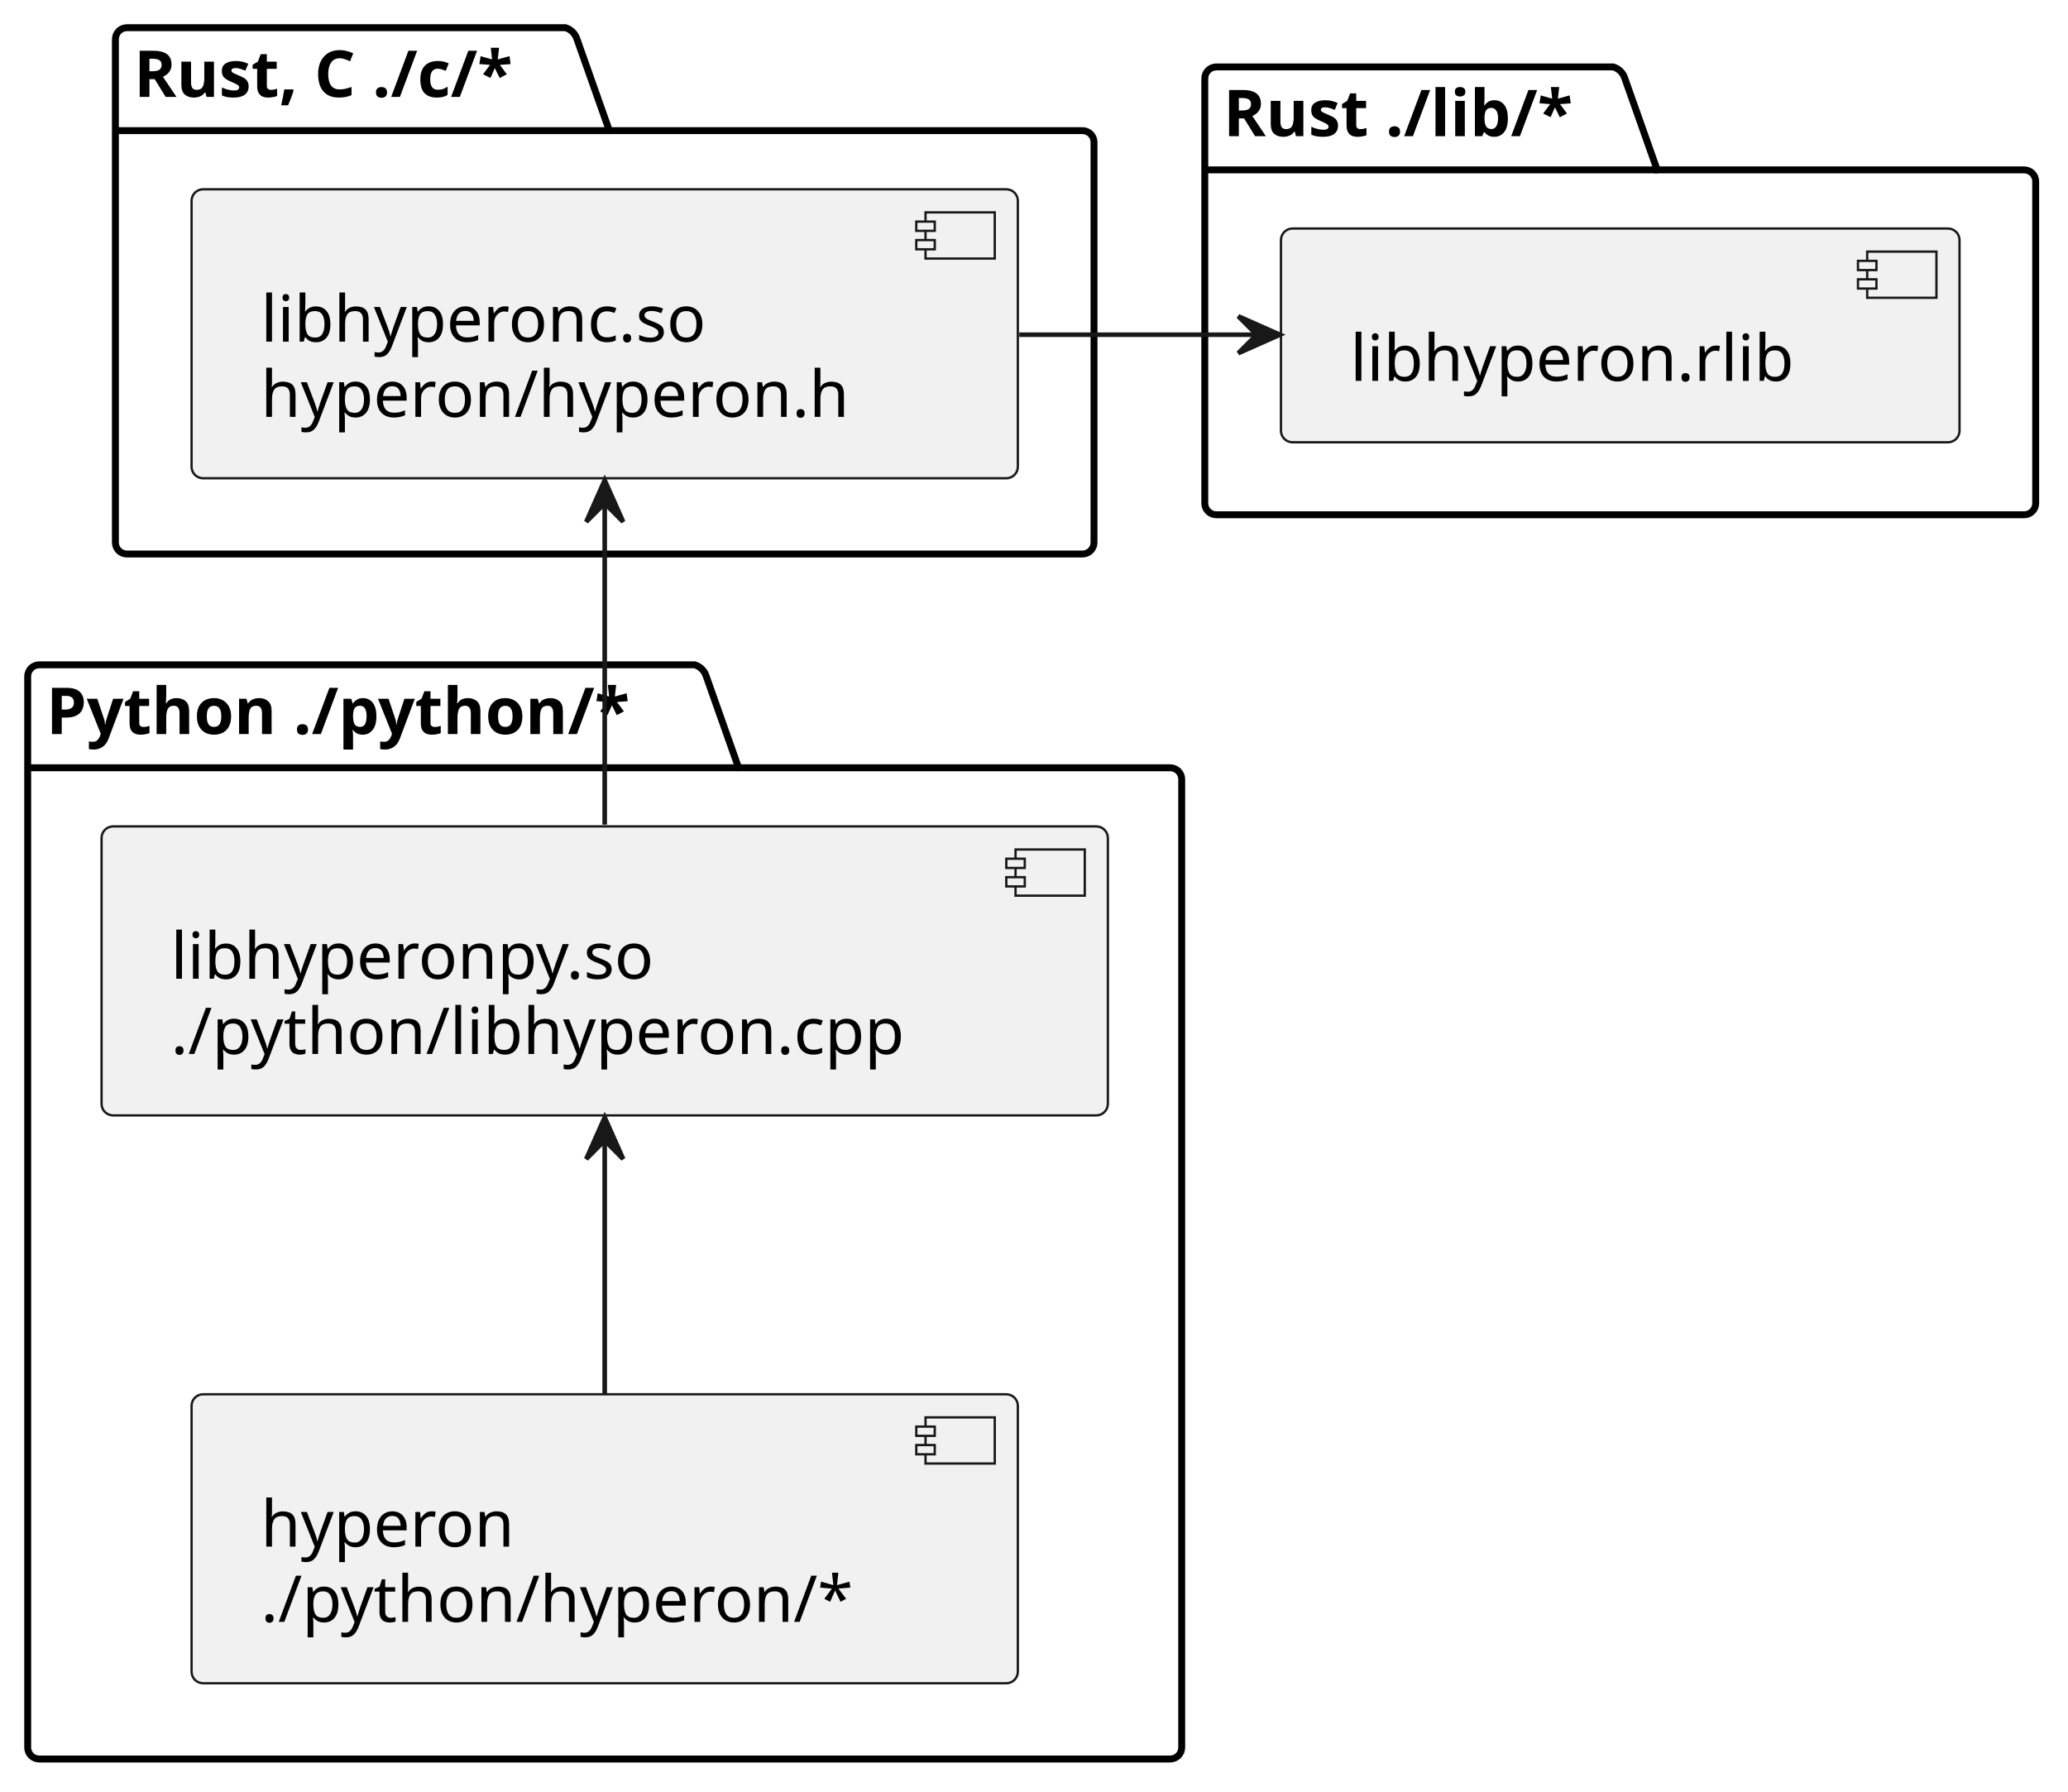
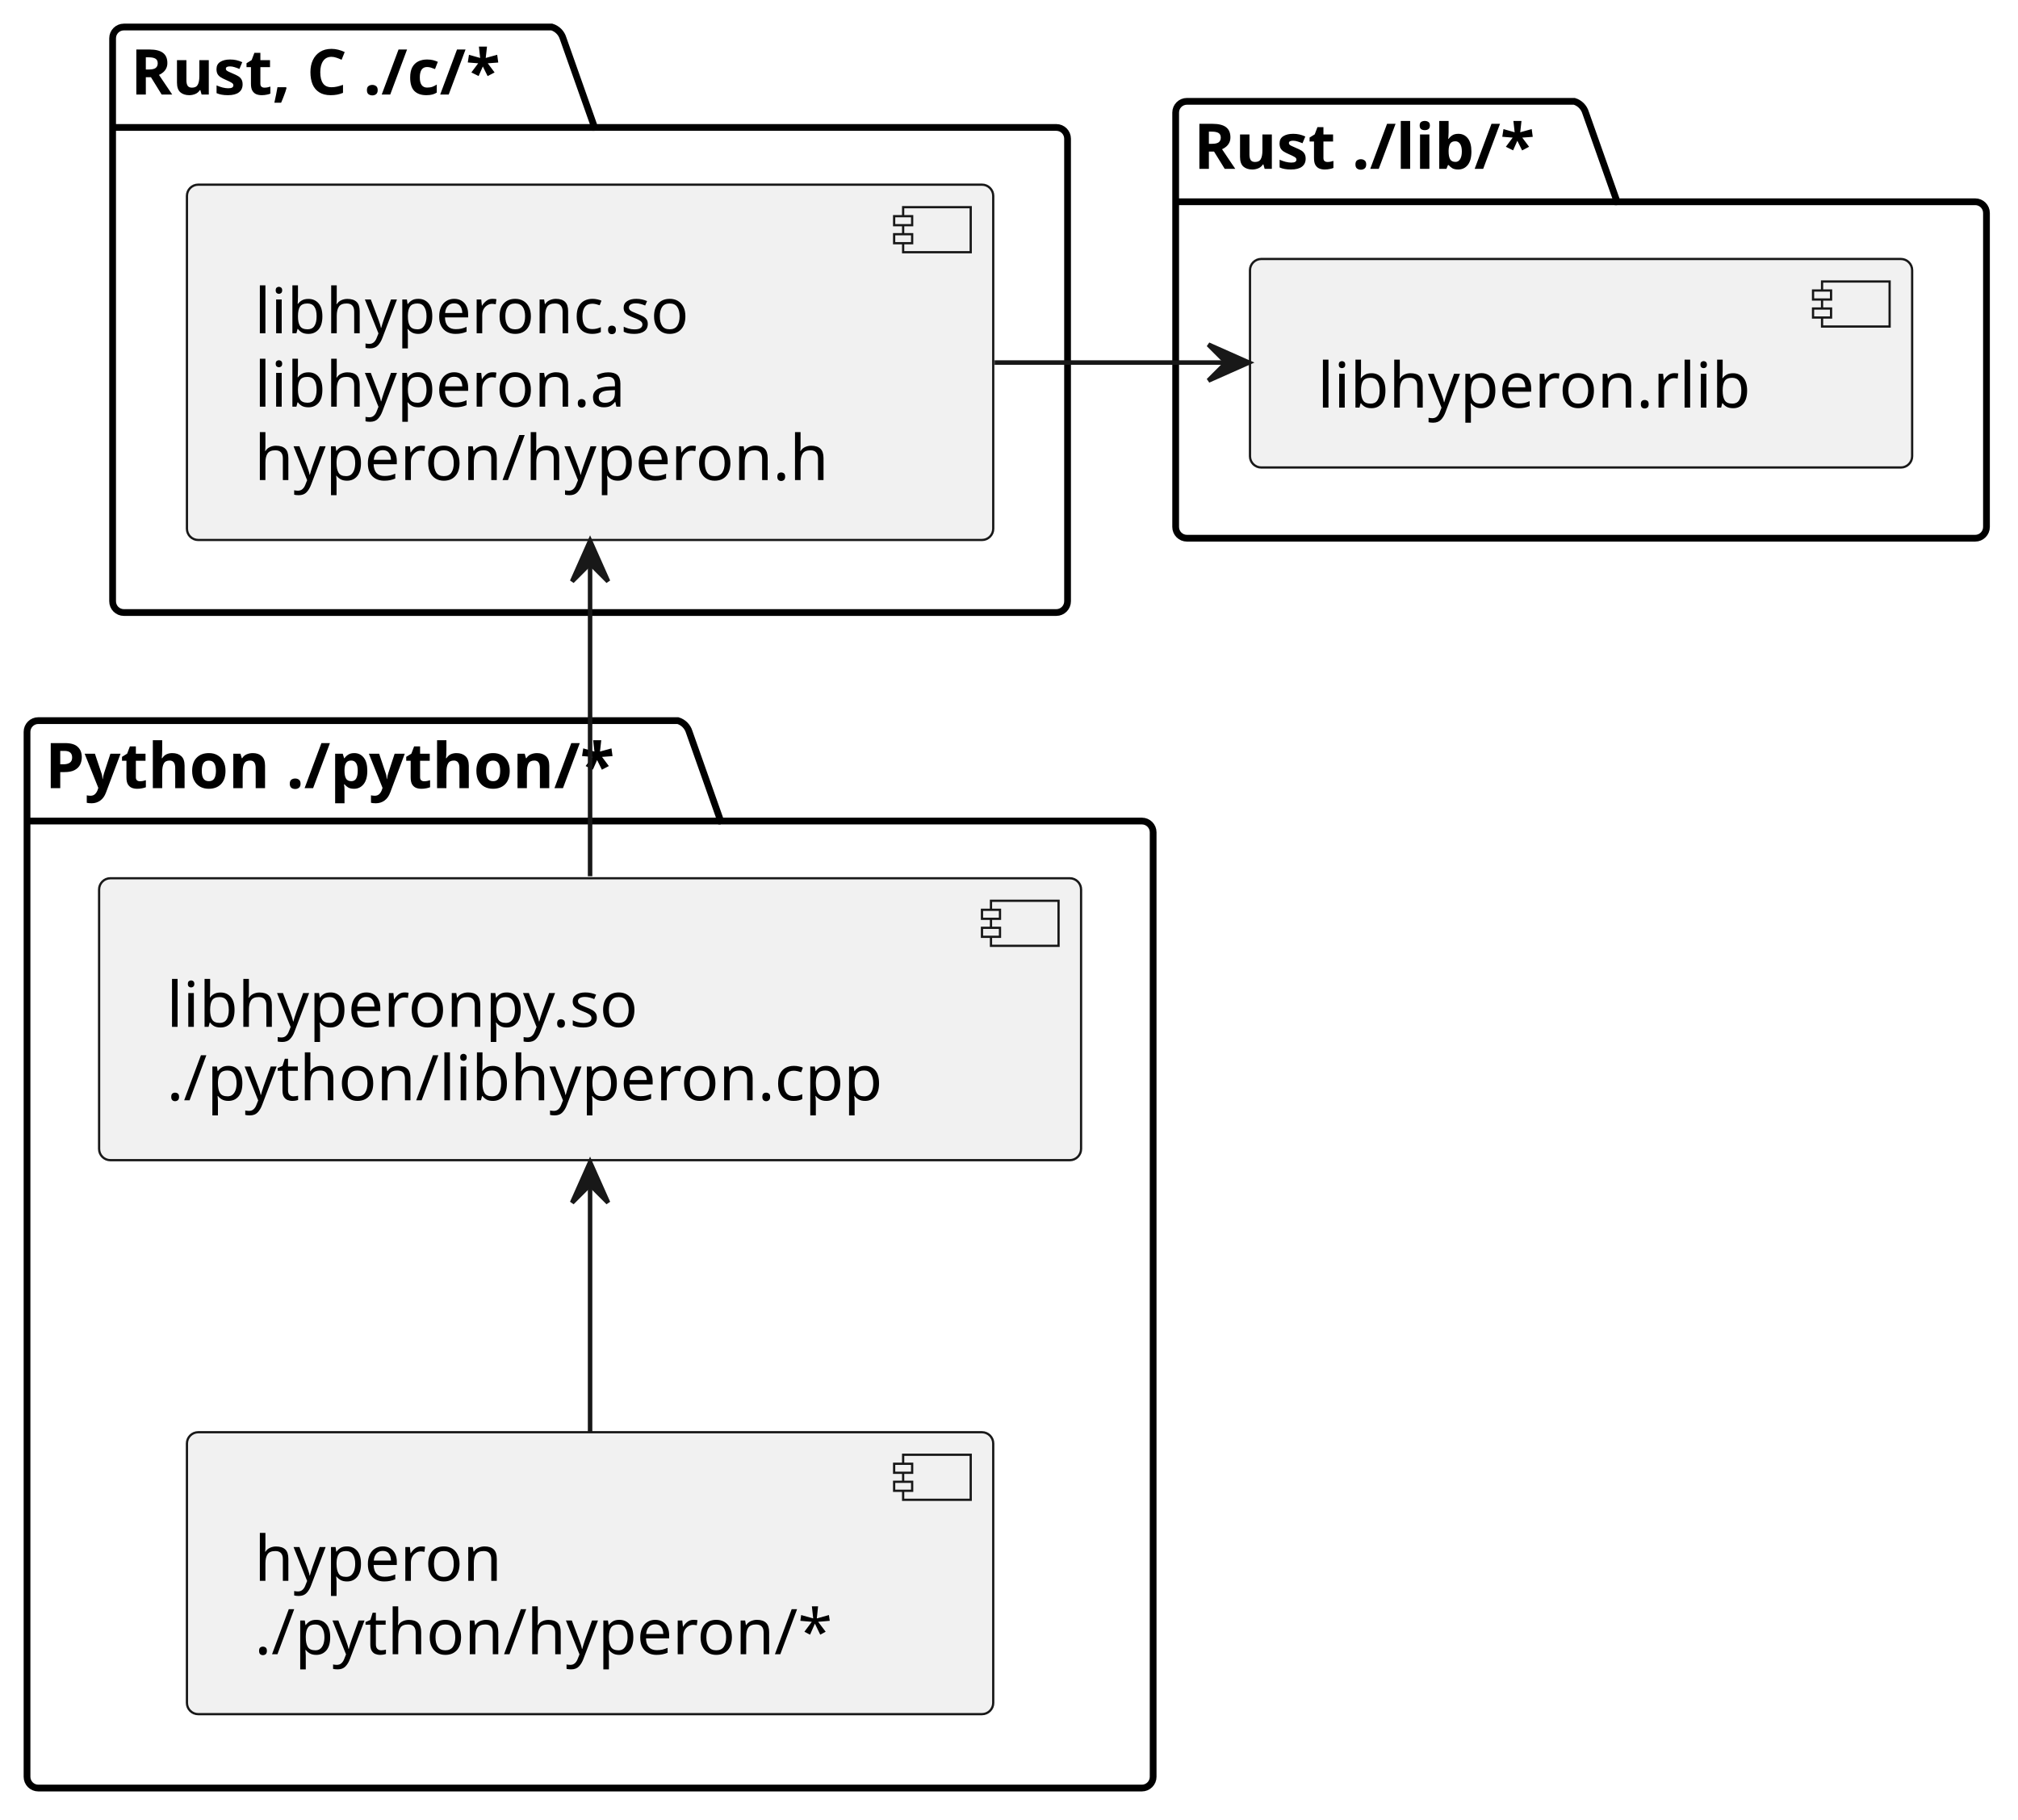
- <svg xmlns="http://www.w3.org/2000/svg" contentStyleType="text/css" height="388px" preserveAspectRatio="none" style="width:448px;height:388px;background:#FFFFFF;" version="1.1" viewBox="0 0 448 388" width="448px" zoomAndPan="magnify">
+ <svg xmlns="http://www.w3.org/2000/svg" contentStyleType="text/css" height="404px" preserveAspectRatio="none" style="width:448px;height:404px;background:#FFFFFF;" version="1.1" viewBox="0 0 448 404" width="448px" zoomAndPan="magnify">
  <defs />
  <g>
    <g id="cluster_Rust ./lib/*">
-       <path d="M263.5,14.5 L349.5,14.5 A3.75,3.75 0 0 1 352,17 L359,36.797 L438.5,36.797 A2.5,2.5 0 0 1 441,39.297 L441,109 A2.5,2.5 0 0 1 438.5,111.5 L263.5,111.5 A2.5,2.5 0 0 1 261,109 L261,17 A2.5,2.5 0 0 1 263.5,14.5 " style="stroke:#000000;stroke-width:1.5;fill:none;" />
-       <line style="stroke:#000000;stroke-width:1.5;fill:none;" x1="261" x2="359" y1="36.797" y2="36.797" />
-       <text fill="#000000" font-family="sans-serif" font-size="14" font-weight="bold" lengthAdjust="spacing" textLength="85" x="265" y="29.495">Rust ./lib/*</text>
+       <path d="M263.5,22.5 L349.5,22.5 A3.75,3.75 0 0 1 352,25 L359,44.797 L438.5,44.797 A2.5,2.5 0 0 1 441,47.297 L441,117 A2.5,2.5 0 0 1 438.5,119.5 L263.5,119.5 A2.5,2.5 0 0 1 261,117 L261,25 A2.5,2.5 0 0 1 263.5,22.5 " fill="none" style="stroke:#000000;stroke-width:1.5;" />
+       <line style="stroke:#000000;stroke-width:1.5;" x1="261" x2="359" y1="44.797" y2="44.797" />
+       <text fill="#000000" font-family="sans-serif" font-size="14" font-weight="bold" lengthAdjust="spacing" textLength="85" x="265" y="37.495">Rust ./lib/*</text>
    </g>
    <g id="cluster_Rust, C ./c/*">
-       <path d="M27.5,6 L122.5,6 A3.75,3.75 0 0 1 125,8.5 L132,28.297 L234.5,28.297 A2.5,2.5 0 0 1 237,30.797 L237,117.5 A2.5,2.5 0 0 1 234.5,120 L27.5,120 A2.5,2.5 0 0 1 25,117.5 L25,8.5 A2.5,2.5 0 0 1 27.5,6 " style="stroke:#000000;stroke-width:1.5;fill:none;" />
-       <line style="stroke:#000000;stroke-width:1.5;fill:none;" x1="25" x2="132" y1="28.297" y2="28.297" />
+       <path d="M27.5,6 L122.5,6 A3.75,3.75 0 0 1 125,8.5 L132,28.297 L234.5,28.297 A2.5,2.5 0 0 1 237,30.797 L237,133.5 A2.5,2.5 0 0 1 234.5,136 L27.5,136 A2.5,2.5 0 0 1 25,133.5 L25,8.5 A2.5,2.5 0 0 1 27.5,6 " fill="none" style="stroke:#000000;stroke-width:1.5;" />
+       <line style="stroke:#000000;stroke-width:1.5;" x1="25" x2="132" y1="28.297" y2="28.297" />
      <text fill="#000000" font-family="sans-serif" font-size="14" font-weight="bold" lengthAdjust="spacing" textLength="94" x="29" y="20.995">Rust, C ./c/*</text>
    </g>
    <g id="cluster_Python ./python/*">
-       <path d="M8.5,144 L150.5,144 A3.75,3.75 0 0 1 153,146.5 L160,166.297 L253.5,166.297 A2.5,2.5 0 0 1 256,168.797 L256,378.5 A2.5,2.5 0 0 1 253.5,381 L8.5,381 A2.5,2.5 0 0 1 6,378.5 L6,146.5 A2.5,2.5 0 0 1 8.5,144 " style="stroke:#000000;stroke-width:1.5;fill:none;" />
-       <line style="stroke:#000000;stroke-width:1.5;fill:none;" x1="6" x2="160" y1="166.297" y2="166.297" />
-       <text fill="#000000" font-family="sans-serif" font-size="14" font-weight="bold" lengthAdjust="spacing" textLength="141" x="10" y="158.995">Python ./python/*</text>
+       <path d="M8.5,160 L150.5,160 A3.75,3.75 0 0 1 153,162.5 L160,182.297 L253.5,182.297 A2.5,2.5 0 0 1 256,184.797 L256,394.5 A2.5,2.5 0 0 1 253.5,397 L8.5,397 A2.5,2.5 0 0 1 6,394.5 L6,162.5 A2.5,2.5 0 0 1 8.5,160 " fill="none" style="stroke:#000000;stroke-width:1.5;" />
+       <line style="stroke:#000000;stroke-width:1.5;" x1="6" x2="160" y1="182.297" y2="182.297" />
+       <text fill="#000000" font-family="sans-serif" font-size="14" font-weight="bold" lengthAdjust="spacing" textLength="141" x="10" y="174.995">Python ./python/*</text>
    </g>
    <g id="elem_libhyperon">
-       <rect fill="#F1F1F1" height="46.297" rx="2.5" ry="2.5" style="stroke:#181818;stroke-width:0.5;" width="147" x="277.5" y="49.5" />
-       <rect fill="#F1F1F1" height="10" style="stroke:#181818;stroke-width:0.5;" width="15" x="404.5" y="54.5" />
-       <rect fill="#F1F1F1" height="2" style="stroke:#181818;stroke-width:0.5;" width="4" x="402.5" y="56.5" />
-       <rect fill="#F1F1F1" height="2" style="stroke:#181818;stroke-width:0.5;" width="4" x="402.5" y="60.5" />
-       <text fill="#000000" font-family="sans-serif" font-size="14" lengthAdjust="spacing" textLength="107" x="292.5" y="82.495">libhyperon.rlib</text>
+       <rect fill="#F1F1F1" height="46.297" rx="2.5" ry="2.5" style="stroke:#181818;stroke-width:0.5;" width="147" x="277.5" y="57.5" />
+       <rect fill="#F1F1F1" height="10" style="stroke:#181818;stroke-width:0.5;" width="15" x="404.5" y="62.5" />
+       <rect fill="#F1F1F1" height="2" style="stroke:#181818;stroke-width:0.5;" width="4" x="402.5" y="64.5" />
+       <rect fill="#F1F1F1" height="2" style="stroke:#181818;stroke-width:0.5;" width="4" x="402.5" y="68.5" />
+       <text fill="#000000" font-family="sans-serif" font-size="14" lengthAdjust="spacing" textLength="107" x="292.5" y="90.495">libhyperon.rlib</text>
    </g>
    <g id="elem_libhyperonc">
-       <rect fill="#F1F1F1" height="62.594" rx="2.5" ry="2.5" style="stroke:#181818;stroke-width:0.5;" width="179" x="41.5" y="41" />
+       <rect fill="#F1F1F1" height="78.891" rx="2.5" ry="2.5" style="stroke:#181818;stroke-width:0.5;" width="179" x="41.5" y="41" />
      <rect fill="#F1F1F1" height="10" style="stroke:#181818;stroke-width:0.5;" width="15" x="200.5" y="46" />
      <rect fill="#F1F1F1" height="2" style="stroke:#181818;stroke-width:0.5;" width="4" x="198.5" y="48" />
      <rect fill="#F1F1F1" height="2" style="stroke:#181818;stroke-width:0.5;" width="4" x="198.5" y="52" />
      <text fill="#000000" font-family="sans-serif" font-size="14" lengthAdjust="spacing" textLength="107" x="56.5" y="73.995">libhyperonc.so</text>
-       <text fill="#000000" font-family="sans-serif" font-size="14" lengthAdjust="spacing" textLength="139" x="56.5" y="90.292">hyperon/hyperon.h</text>
+       <text fill="#000000" font-family="sans-serif" font-size="14" lengthAdjust="spacing" textLength="91" x="56.5" y="90.292">libhyperon.a</text>
+       <text fill="#000000" font-family="sans-serif" font-size="14" lengthAdjust="spacing" textLength="139" x="56.5" y="106.589">hyperon/hyperon.h</text>
    </g>
    <g id="elem_libhyperonpy">
-       <rect fill="#F1F1F1" height="62.594" rx="2.5" ry="2.5" style="stroke:#181818;stroke-width:0.5;" width="218" x="22" y="179" />
-       <rect fill="#F1F1F1" height="10" style="stroke:#181818;stroke-width:0.5;" width="15" x="220" y="184" />
-       <rect fill="#F1F1F1" height="2" style="stroke:#181818;stroke-width:0.5;" width="4" x="218" y="186" />
-       <rect fill="#F1F1F1" height="2" style="stroke:#181818;stroke-width:0.5;" width="4" x="218" y="190" />
-       <text fill="#000000" font-family="sans-serif" font-size="14" lengthAdjust="spacing" textLength="117" x="37" y="211.995">libhyperonpy.so</text>
-       <text fill="#000000" font-family="sans-serif" font-size="14" lengthAdjust="spacing" textLength="178" x="37" y="228.292">./python/libhyperon.cpp</text>
+       <rect fill="#F1F1F1" height="62.594" rx="2.5" ry="2.5" style="stroke:#181818;stroke-width:0.5;" width="218" x="22" y="195" />
+       <rect fill="#F1F1F1" height="10" style="stroke:#181818;stroke-width:0.5;" width="15" x="220" y="200" />
+       <rect fill="#F1F1F1" height="2" style="stroke:#181818;stroke-width:0.5;" width="4" x="218" y="202" />
+       <rect fill="#F1F1F1" height="2" style="stroke:#181818;stroke-width:0.5;" width="4" x="218" y="206" />
+       <text fill="#000000" font-family="sans-serif" font-size="14" lengthAdjust="spacing" textLength="117" x="37" y="227.995">libhyperonpy.so</text>
+       <text fill="#000000" font-family="sans-serif" font-size="14" lengthAdjust="spacing" textLength="178" x="37" y="244.292">./python/libhyperon.cpp</text>
    </g>
    <g id="elem_hyperonpy">
-       <rect fill="#F1F1F1" height="62.594" rx="2.5" ry="2.5" style="stroke:#181818;stroke-width:0.5;" width="179" x="41.5" y="302" />
-       <rect fill="#F1F1F1" height="10" style="stroke:#181818;stroke-width:0.5;" width="15" x="200.5" y="307" />
-       <rect fill="#F1F1F1" height="2" style="stroke:#181818;stroke-width:0.5;" width="4" x="198.5" y="309" />
-       <rect fill="#F1F1F1" height="2" style="stroke:#181818;stroke-width:0.5;" width="4" x="198.5" y="313" />
-       <text fill="#000000" font-family="sans-serif" font-size="14" lengthAdjust="spacing" textLength="60" x="56.5" y="334.995">hyperon</text>
-       <text fill="#000000" font-family="sans-serif" font-size="14" lengthAdjust="spacing" textLength="139" x="56.5" y="351.292">./python/hyperon/*</text>
+       <rect fill="#F1F1F1" height="62.594" rx="2.5" ry="2.5" style="stroke:#181818;stroke-width:0.5;" width="179" x="41.5" y="318" />
+       <rect fill="#F1F1F1" height="10" style="stroke:#181818;stroke-width:0.5;" width="15" x="200.5" y="323" />
+       <rect fill="#F1F1F1" height="2" style="stroke:#181818;stroke-width:0.5;" width="4" x="198.5" y="325" />
+       <rect fill="#F1F1F1" height="2" style="stroke:#181818;stroke-width:0.5;" width="4" x="198.5" y="329" />
+       <text fill="#000000" font-family="sans-serif" font-size="14" lengthAdjust="spacing" textLength="60" x="56.5" y="350.995">hyperon</text>
+       <text fill="#000000" font-family="sans-serif" font-size="14" lengthAdjust="spacing" textLength="139" x="56.5" y="367.292">./python/hyperon/*</text>
    </g>
    <g id="link_libhyperonc_libhyperon">
-       <path d="M220.805,72.5 C237.858,72.5 254.911,72.5 271.964,72.5 " fill="none" id="libhyperonc-to-libhyperon" style="stroke:#181818;stroke-width:1.0;" />
-       <polygon fill="#181818" points="277.257,72.5,268.257,68.5,272.257,72.5,268.257,76.5,277.257,72.5" style="stroke:#181818;stroke-width:1.0;" />
+       <path d="M220.805,80.5 C237.858,80.5 254.911,80.5 271.964,80.5 " fill="none" id="libhyperonc-to-libhyperon" style="stroke:#181818;stroke-width:1.0;" />
+       <polygon fill="#181818" points="277.257,80.5,268.257,76.5,272.257,80.5,268.257,84.5,277.257,80.5" style="stroke:#181818;stroke-width:1.0;" />
    </g>
    <g id="link_libhyperonc_libhyperonpy">
-       <path d="M131,109.095 C131,130.676 131,157.941 131,178.61 " fill="none" id="libhyperonc-backto-libhyperonpy" style="stroke:#181818;stroke-width:1.0;" />
-       <polygon fill="#181818" points="131,104.021,127,113.021,131,109.021,135,113.021,131,104.021" style="stroke:#181818;stroke-width:1.0;" />
+       <path d="M131,125.094 C131,147.505 131,174.287 131,194.553 " fill="none" id="libhyperonc-backto-libhyperonpy" style="stroke:#181818;stroke-width:1.0;" />
+       <polygon fill="#181818" points="131,120.089,127,129.089,131,125.089,135,129.089,131,120.089" style="stroke:#181818;stroke-width:1.0;" />
    </g>
    <g id="link_libhyperonpy_hyperonpy">
-       <path d="M131,247.314 C131,264.694 131,285.355 131,301.976 " fill="none" id="libhyperonpy-backto-hyperonpy" style="stroke:#181818;stroke-width:1.0;" />
-       <polygon fill="#181818" points="131,242.033,127,251.033,131,247.033,135,251.033,131,242.033" style="stroke:#181818;stroke-width:1.0;" />
+       <path d="M131,263.314 C131,280.694 131,301.355 131,317.976 " fill="none" id="libhyperonpy-backto-hyperonpy" style="stroke:#181818;stroke-width:1.0;" />
+       <polygon fill="#181818" points="131,258.033,127,267.033,131,263.033,135,267.033,131,258.033" style="stroke:#181818;stroke-width:1.0;" />
    </g>
  </g>
</svg>
